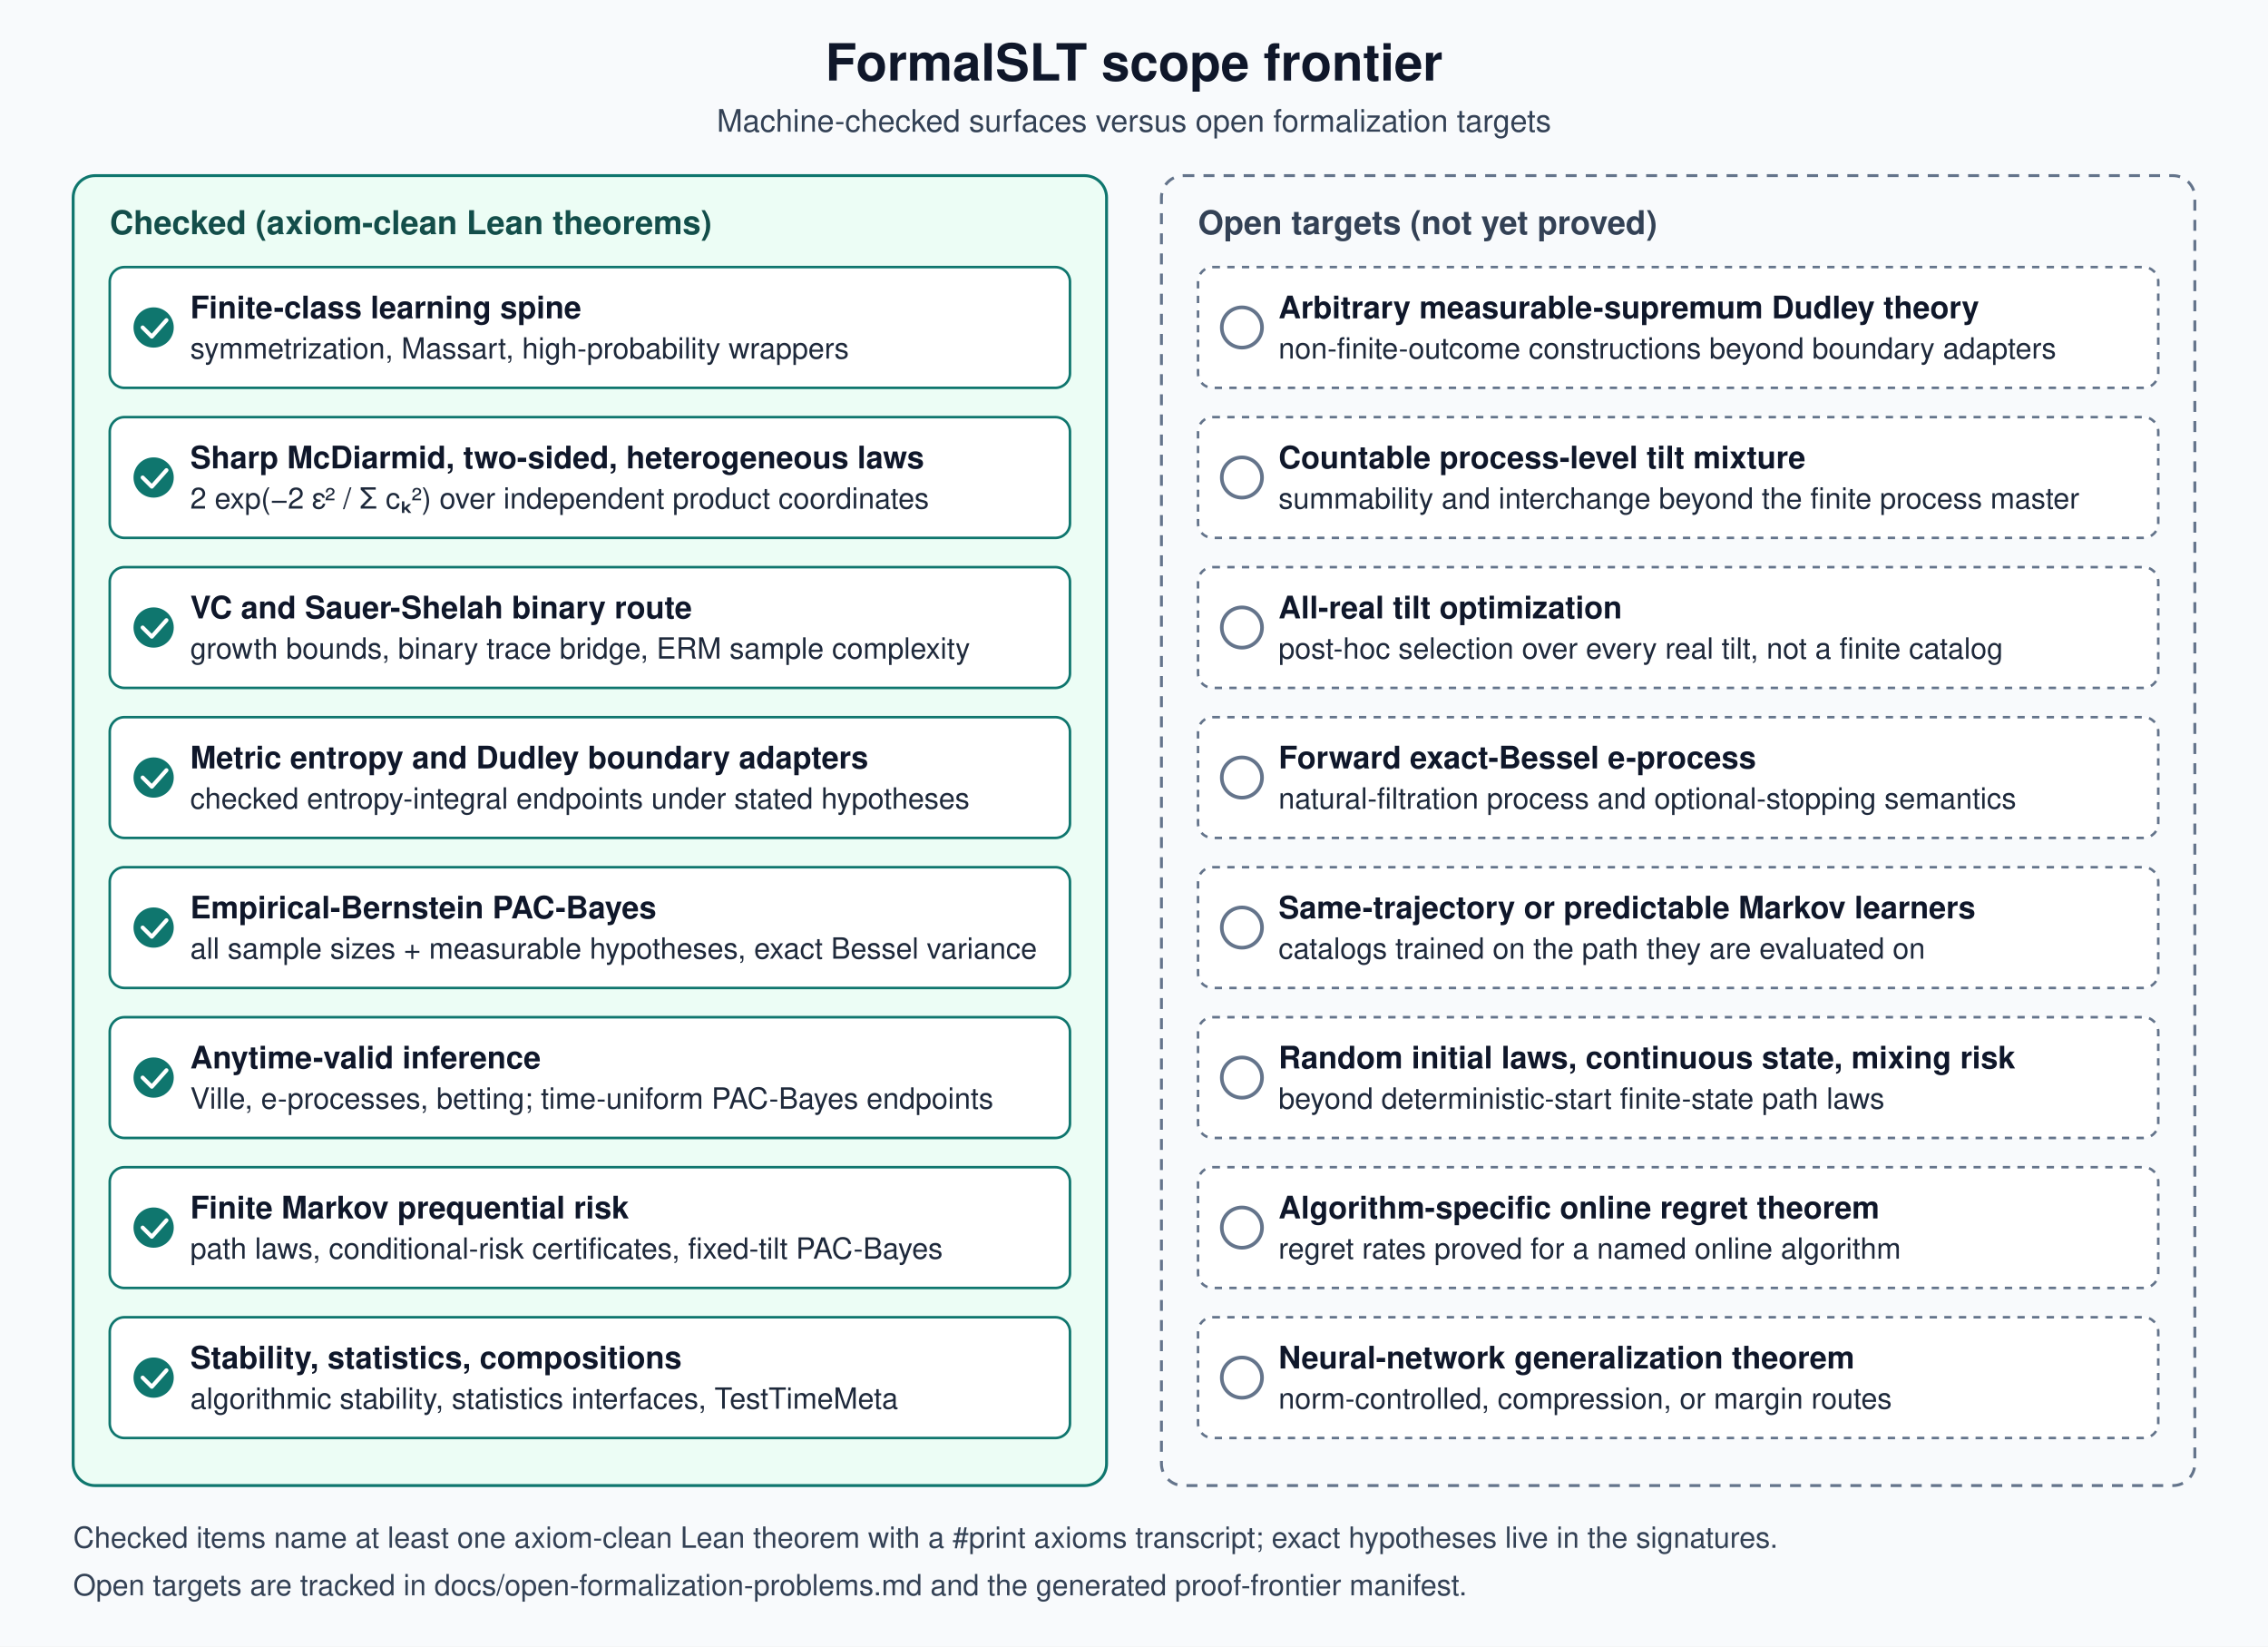
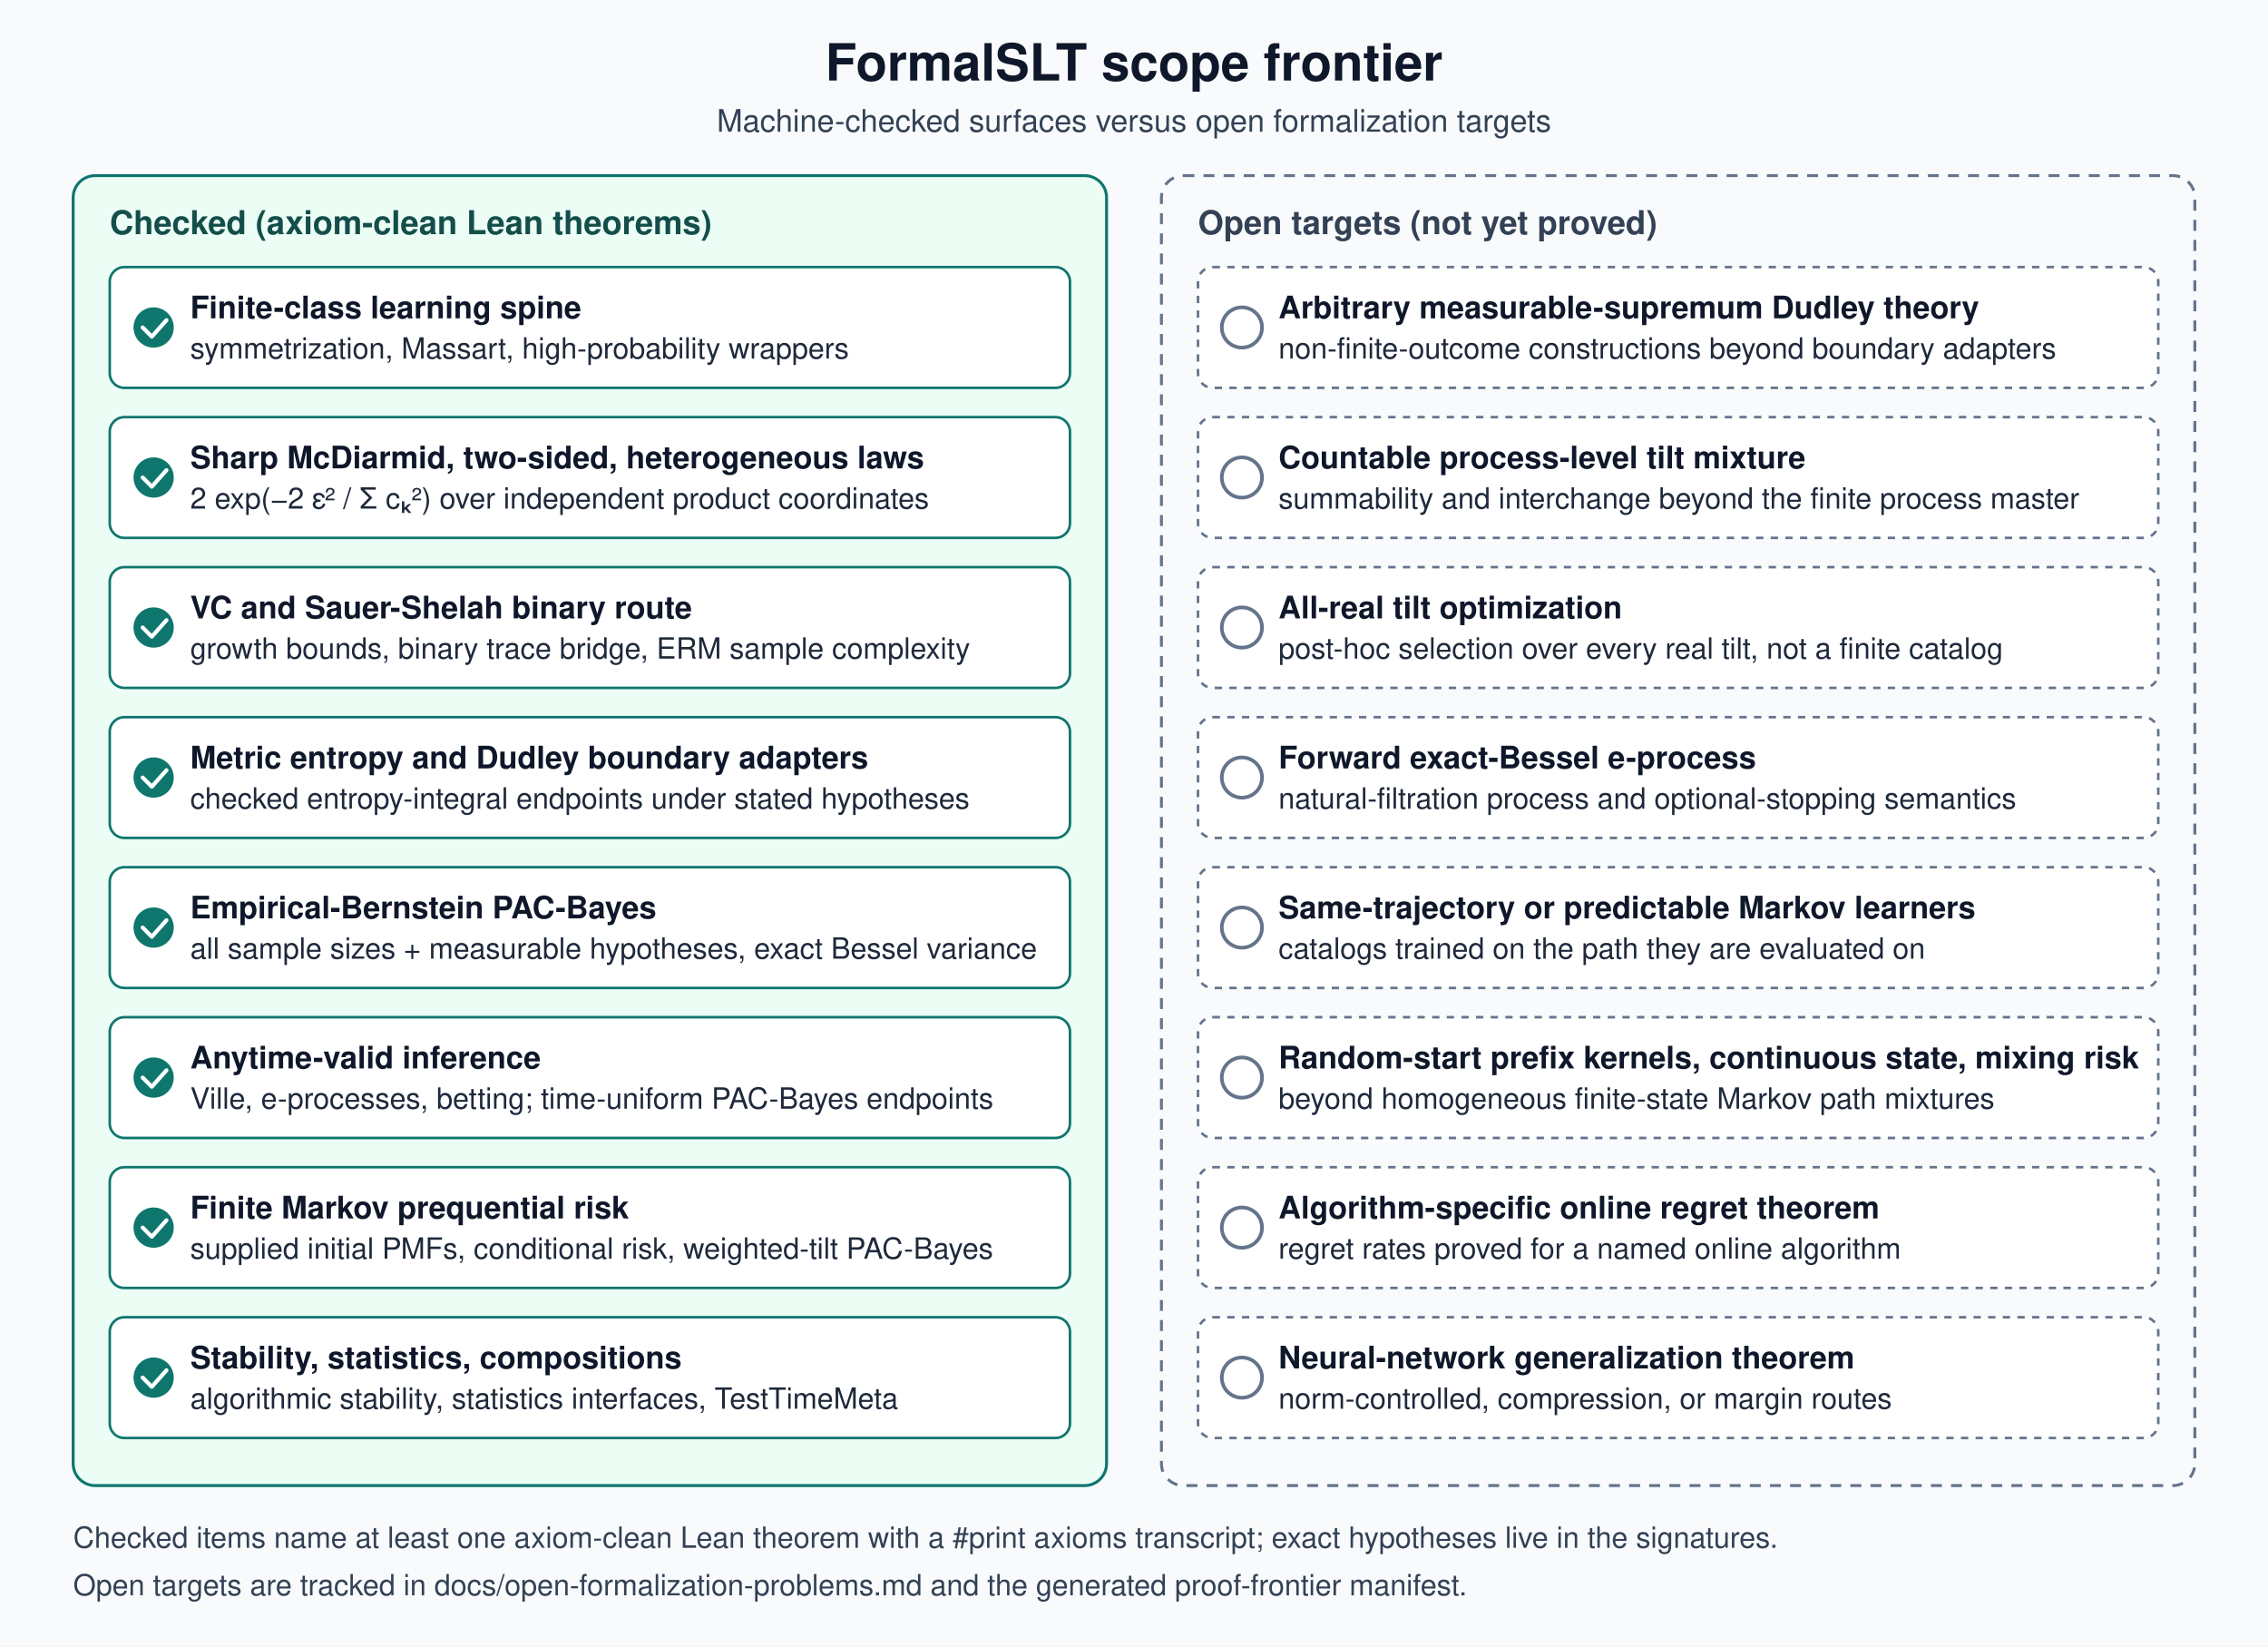
<svg xmlns="http://www.w3.org/2000/svg" width="1240" height="900" viewBox="0 0 1240 900" role="img" aria-labelledby="title desc">
  <defs>
    <style>
      text { font-family: ui-sans-serif, system-ui, -apple-system, BlinkMacSystemFont, "Segoe UI", Helvetica, Arial, sans-serif; }
      .bg { fill: #f8fafc; }
      .title-text { fill: #0f172a; font-size: 28px; font-weight: 700; }
      .subtitle { fill: #334155; font-size: 17px; }
      .col-in { fill: #ecfdf5; stroke: #0f766e; stroke-width: 1.6; }
      .col-out { fill: #f8fafc; stroke: #64748b; stroke-width: 1.6; stroke-dasharray: 6 5; }
      .col-title-in { fill: #134e4a; font-size: 18px; font-weight: 700; }
      .col-title-out { fill: #334155; font-size: 18px; font-weight: 700; }
      .item-in { fill: #ffffff; stroke: #0f766e; stroke-width: 1.4; }
      .item-out { fill: #ffffff; stroke: #64748b; stroke-width: 1.4; stroke-dasharray: 4 4; }
      .item-label { fill: #0f172a; font-size: 17px; font-weight: 700; }
      .item-sub { fill: #1e293b; font-size: 16px; }
      .badge-in { fill: #0f766e; }
      .footer { fill: #334155; font-size: 16px; }
    </style>
  </defs>
  <rect width="1240" height="900" class="bg" />
  <text x="620" y="44" text-anchor="middle" class="title-text">FormalSLT scope frontier</text>
  <text x="620" y="72" text-anchor="middle" class="subtitle">Machine-checked surfaces versus open formalization targets</text>
  <rect x="40" y="96" width="565" height="716" rx="12" class="col-in" />
  <text x="60" y="128" class="col-title-in">Checked (axiom-clean Lean theorems)</text>
  <rect x="60" y="146" width="525" height="66" rx="8" class="item-in" />
  <circle cx="84" cy="179" r="11" class="badge-in" />
  <path d="M78 179 L83 184 L91 175" stroke="#ffffff" stroke-width="2.2" fill="none" stroke-linecap="round" stroke-linejoin="round" />
  <text x="104" y="174" class="item-label">Finite-class learning spine</text>
  <text x="104" y="196" class="item-sub">symmetrization, Massart, high-probability wrappers</text>
  <rect x="60" y="228" width="525" height="66" rx="8" class="item-in" />
  <circle cx="84" cy="261" r="11" class="badge-in" />
  <path d="M78 261 L83 266 L91 257" stroke="#ffffff" stroke-width="2.2" fill="none" stroke-linecap="round" stroke-linejoin="round" />
  <text x="104" y="256" class="item-label">Sharp McDiarmid, two-sided, heterogeneous laws</text>
  <text x="104" y="278" class="item-sub">2 exp(−2 ε² / Σ cₖ²) over independent product coordinates</text>
  <rect x="60" y="310" width="525" height="66" rx="8" class="item-in" />
  <circle cx="84" cy="343" r="11" class="badge-in" />
  <path d="M78 343 L83 348 L91 339" stroke="#ffffff" stroke-width="2.2" fill="none" stroke-linecap="round" stroke-linejoin="round" />
  <text x="104" y="338" class="item-label">VC and Sauer-Shelah binary route</text>
  <text x="104" y="360" class="item-sub">growth bounds, binary trace bridge, ERM sample complexity</text>
  <rect x="60" y="392" width="525" height="66" rx="8" class="item-in" />
  <circle cx="84" cy="425" r="11" class="badge-in" />
  <path d="M78 425 L83 430 L91 421" stroke="#ffffff" stroke-width="2.2" fill="none" stroke-linecap="round" stroke-linejoin="round" />
  <text x="104" y="420" class="item-label">Metric entropy and Dudley boundary adapters</text>
  <text x="104" y="442" class="item-sub">checked entropy-integral endpoints under stated hypotheses</text>
  <rect x="60" y="474" width="525" height="66" rx="8" class="item-in" />
  <circle cx="84" cy="507" r="11" class="badge-in" />
  <path d="M78 507 L83 512 L91 503" stroke="#ffffff" stroke-width="2.2" fill="none" stroke-linecap="round" stroke-linejoin="round" />
  <text x="104" y="502" class="item-label">Empirical-Bernstein PAC-Bayes</text>
  <text x="104" y="524" class="item-sub">all sample sizes + measurable hypotheses, exact Bessel variance</text>
  <rect x="60" y="556" width="525" height="66" rx="8" class="item-in" />
  <circle cx="84" cy="589" r="11" class="badge-in" />
  <path d="M78 589 L83 594 L91 585" stroke="#ffffff" stroke-width="2.2" fill="none" stroke-linecap="round" stroke-linejoin="round" />
  <text x="104" y="584" class="item-label">Anytime-valid inference</text>
  <text x="104" y="606" class="item-sub">Ville, e-processes, betting; time-uniform PAC-Bayes endpoints</text>
  <rect x="60" y="638" width="525" height="66" rx="8" class="item-in" />
  <circle cx="84" cy="671" r="11" class="badge-in" />
  <path d="M78 671 L83 676 L91 667" stroke="#ffffff" stroke-width="2.2" fill="none" stroke-linecap="round" stroke-linejoin="round" />
  <text x="104" y="666" class="item-label">Finite Markov prequential risk</text>
-   <text x="104" y="688" class="item-sub">path laws, conditional-risk certificates, fixed-tilt PAC-Bayes</text>
+   <text x="104" y="688" class="item-sub">supplied initial PMFs, conditional risk, weighted-tilt PAC-Bayes</text>
  <rect x="60" y="720" width="525" height="66" rx="8" class="item-in" />
  <circle cx="84" cy="753" r="11" class="badge-in" />
  <path d="M78 753 L83 758 L91 749" stroke="#ffffff" stroke-width="2.2" fill="none" stroke-linecap="round" stroke-linejoin="round" />
  <text x="104" y="748" class="item-label">Stability, statistics, compositions</text>
  <text x="104" y="770" class="item-sub">algorithmic stability, statistics interfaces, TestTimeMeta</text>
  <rect x="635" y="96" width="565" height="716" rx="12" class="col-out" />
  <text x="655" y="128" class="col-title-out">Open targets (not yet proved)</text>
  <rect x="655" y="146" width="525" height="66" rx="8" class="item-out" />
  <circle cx="679" cy="179" r="11" fill="none" stroke="#64748b" stroke-width="2" />
  <text x="699" y="174" class="item-label">Arbitrary measurable-supremum Dudley theory</text>
  <text x="699" y="196" class="item-sub">non-finite-outcome constructions beyond boundary adapters</text>
  <rect x="655" y="228" width="525" height="66" rx="8" class="item-out" />
  <circle cx="679" cy="261" r="11" fill="none" stroke="#64748b" stroke-width="2" />
  <text x="699" y="256" class="item-label">Countable process-level tilt mixture</text>
  <text x="699" y="278" class="item-sub">summability and interchange beyond the finite process master</text>
  <rect x="655" y="310" width="525" height="66" rx="8" class="item-out" />
  <circle cx="679" cy="343" r="11" fill="none" stroke="#64748b" stroke-width="2" />
  <text x="699" y="338" class="item-label">All-real tilt optimization</text>
  <text x="699" y="360" class="item-sub">post-hoc selection over every real tilt, not a finite catalog</text>
  <rect x="655" y="392" width="525" height="66" rx="8" class="item-out" />
  <circle cx="679" cy="425" r="11" fill="none" stroke="#64748b" stroke-width="2" />
  <text x="699" y="420" class="item-label">Forward exact-Bessel e-process</text>
  <text x="699" y="442" class="item-sub">natural-filtration process and optional-stopping semantics</text>
  <rect x="655" y="474" width="525" height="66" rx="8" class="item-out" />
  <circle cx="679" cy="507" r="11" fill="none" stroke="#64748b" stroke-width="2" />
  <text x="699" y="502" class="item-label">Same-trajectory or predictable Markov learners</text>
  <text x="699" y="524" class="item-sub">catalogs trained on the path they are evaluated on</text>
  <rect x="655" y="556" width="525" height="66" rx="8" class="item-out" />
  <circle cx="679" cy="589" r="11" fill="none" stroke="#64748b" stroke-width="2" />
-   <text x="699" y="584" class="item-label">Random initial laws, continuous state, mixing risk</text>
-   <text x="699" y="606" class="item-sub">beyond deterministic-start finite-state path laws</text>
+   <text x="699" y="584" class="item-label">Random-start prefix kernels, continuous state, mixing risk</text>
+   <text x="699" y="606" class="item-sub">beyond homogeneous finite-state Markov path mixtures</text>
  <rect x="655" y="638" width="525" height="66" rx="8" class="item-out" />
  <circle cx="679" cy="671" r="11" fill="none" stroke="#64748b" stroke-width="2" />
  <text x="699" y="666" class="item-label">Algorithm-specific online regret theorem</text>
  <text x="699" y="688" class="item-sub">regret rates proved for a named online algorithm</text>
  <rect x="655" y="720" width="525" height="66" rx="8" class="item-out" />
  <circle cx="679" cy="753" r="11" fill="none" stroke="#64748b" stroke-width="2" />
  <text x="699" y="748" class="item-label">Neural-network generalization theorem</text>
  <text x="699" y="770" class="item-sub">norm-controlled, compression, or margin routes</text>
  <text x="40" y="846" class="footer">Checked items name at least one axiom-clean Lean theorem with a #print axioms transcript; exact hypotheses live in the signatures.</text>
  <text x="40" y="872" class="footer">Open targets are tracked in docs/open-formalization-problems.md and the generated proof-frontier manifest.</text>
</svg>
